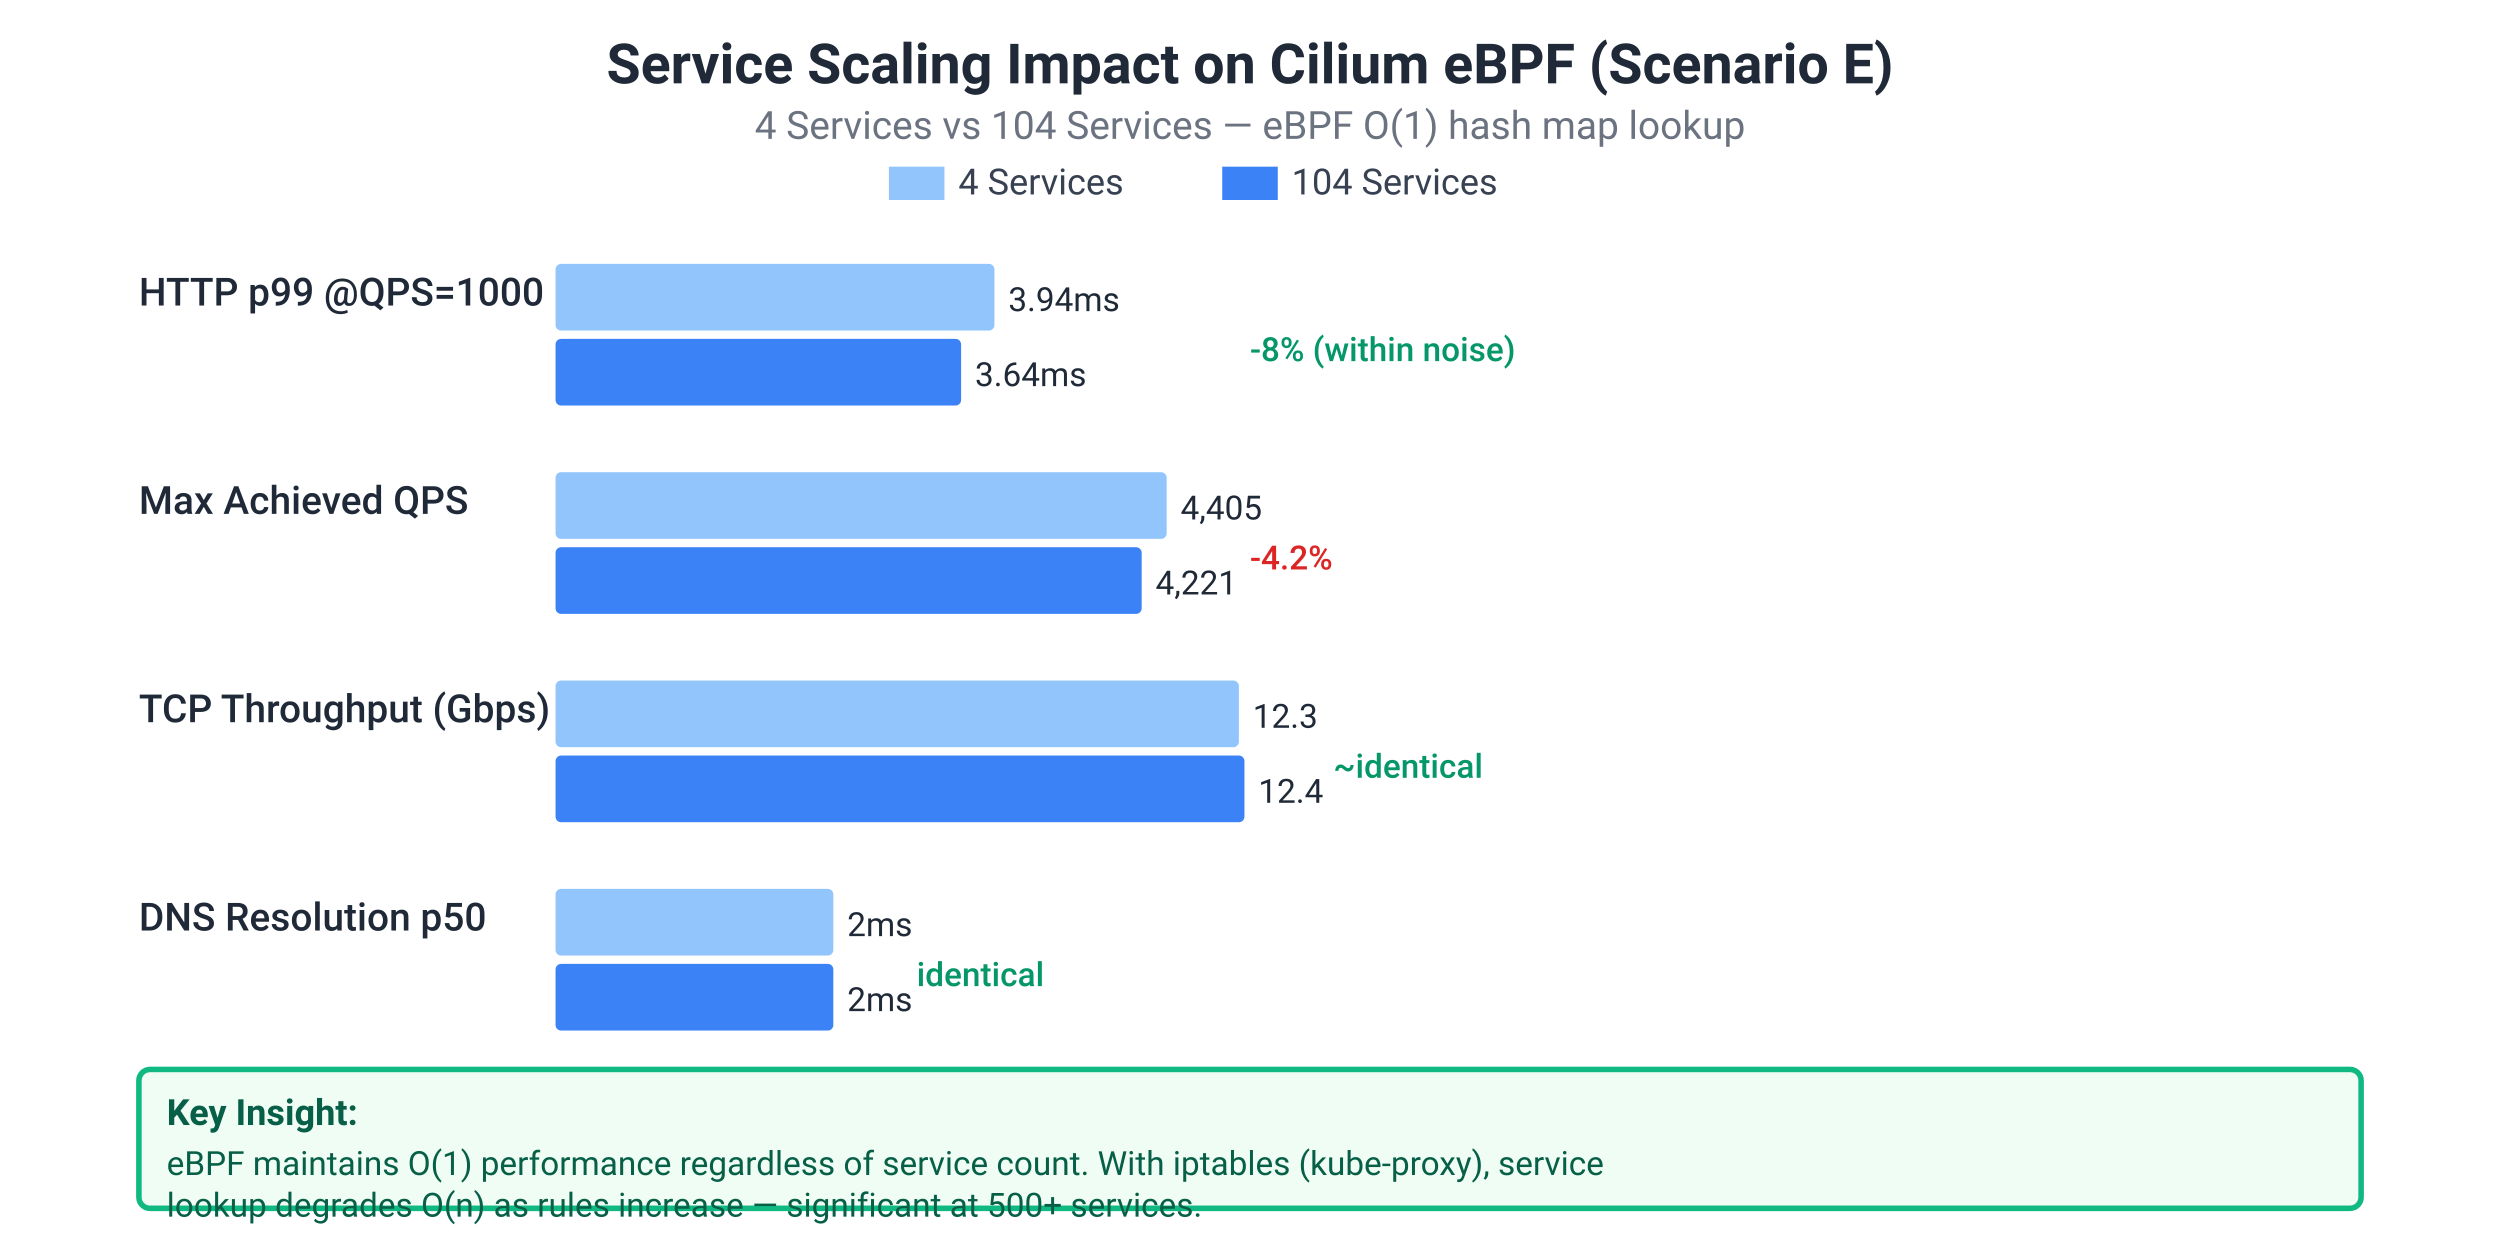
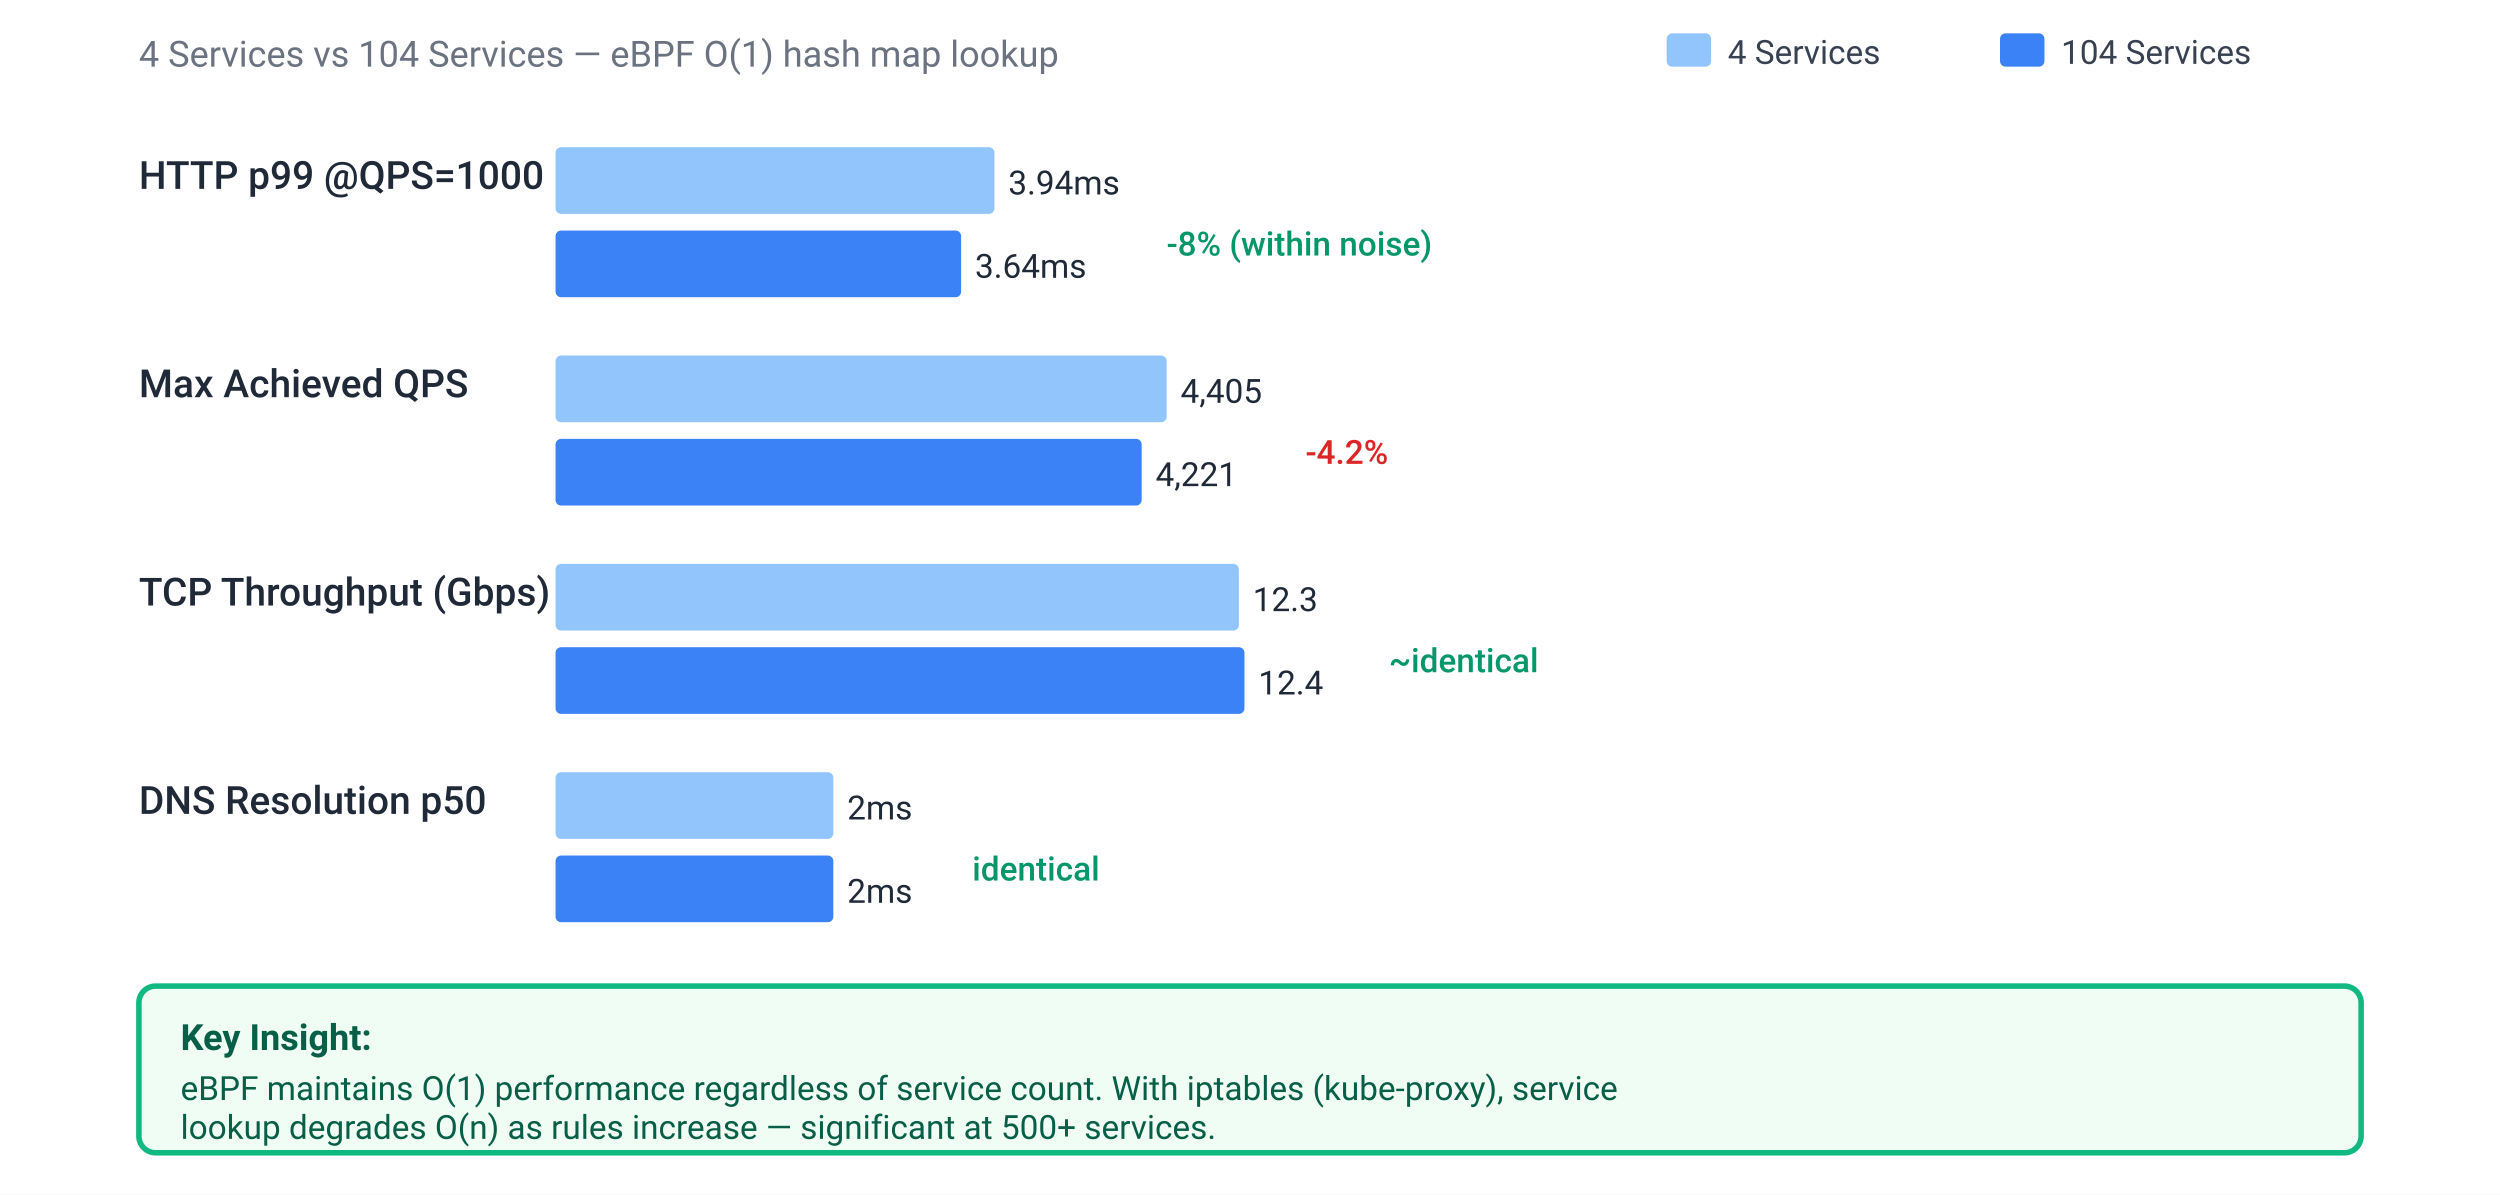
- <svg xmlns="http://www.w3.org/2000/svg" viewBox="0 0 900 450" style="font-family: -apple-system, BlinkMacSystemFont, 'Segoe UI', Roboto, sans-serif;">
-   <rect width="900" height="450" fill="#ffffff" />
-   <text x="450" y="30" font-size="20" font-weight="600" text-anchor="middle" fill="#1f2937">
-     Service Scaling Impact on Cilium eBPF (Scenario E)
-   </text>
-   <text x="450" y="50" font-size="14" text-anchor="middle" fill="#6b7280">
+ <svg xmlns="http://www.w3.org/2000/svg" viewBox="0 0 900 430" style="font-family: -apple-system, BlinkMacSystemFont, 'Segoe UI', Roboto, sans-serif;">
+   <rect width="900" height="430" fill="#ffffff" />
+   <text x="50" y="24" font-size="13" fill="#6b7280">
    4 Services vs 104 Services — eBPF O(1) hash map lookup
  </text>
-   <rect x="320" y="60" width="20" height="12" fill="#93c5fd" />
-   <text x="345" y="70" font-size="13" fill="#374151">4 Services</text>
-   <rect x="440" y="60" width="20" height="12" fill="#3b82f6" />
-   <text x="465" y="70" font-size="13" fill="#374151">104 Services</text>
-   <text x="50" y="110" font-size="14" font-weight="500" fill="#1f2937">HTTP p99 @QPS=1000</text>
-   <rect x="200" y="95" width="158" height="24" fill="#93c5fd" rx="2" />
-   <text x="363" y="112" font-size="12" fill="#1f2937">3.94ms</text>
-   <rect x="200" y="122" width="146" height="24" fill="#3b82f6" rx="2" />
-   <text x="351" y="139" font-size="12" fill="#1f2937">3.64ms</text>
-   <text x="450" y="130" font-size="12" fill="#059669" font-weight="500">-8% (within noise)</text>
-   <text x="50" y="185" font-size="14" font-weight="500" fill="#1f2937">Max Achieved QPS</text>
-   <rect x="200" y="170" width="220" height="24" fill="#93c5fd" rx="2" />
-   <text x="425" y="187" font-size="12" fill="#1f2937">4,405</text>
-   <rect x="200" y="197" width="211" height="24" fill="#3b82f6" rx="2" />
-   <text x="416" y="214" font-size="12" fill="#1f2937">4,221</text>
-   <text x="450" y="205" font-size="12" fill="#dc2626" font-weight="500">-4.2%</text>
-   <text x="50" y="260" font-size="14" font-weight="500" fill="#1f2937">TCP Throughput (Gbps)</text>
-   <rect x="200" y="245" width="246" height="24" fill="#93c5fd" rx="2" />
-   <text x="451" y="262" font-size="12" fill="#1f2937">12.3</text>
-   <rect x="200" y="272" width="248" height="24" fill="#3b82f6" rx="2" />
-   <text x="453" y="289" font-size="12" fill="#1f2937">12.4</text>
-   <text x="480" y="280" font-size="12" fill="#059669" font-weight="500">~identical</text>
-   <text x="50" y="335" font-size="14" font-weight="500" fill="#1f2937">DNS Resolution p50</text>
-   <rect x="200" y="320" width="100" height="24" fill="#93c5fd" rx="2" />
-   <text x="305" y="337" font-size="12" fill="#1f2937">2ms</text>
-   <rect x="200" y="347" width="100" height="24" fill="#3b82f6" rx="2" />
-   <text x="305" y="364" font-size="12" fill="#1f2937">2ms</text>
-   <text x="330" y="355" font-size="12" fill="#059669" font-weight="500">identical</text>
-   <rect x="50" y="385" width="800" height="50" fill="#f0fdf4" stroke="#10b981" stroke-width="2" rx="4" />
-   <text x="60" y="405" font-size="13" font-weight="600" fill="#065f46">Key Insight:</text>
-   <text x="60" y="423" font-size="12" fill="#065f46">
+   <g transform="translate(600, 12)">
+     <rect x="0" y="0" width="16" height="12" fill="#93c5fd" rx="2" />
+     <text x="22" y="11" font-size="12" fill="#374151">4 Services</text>
+     <rect x="120" y="0" width="16" height="12" fill="#3b82f6" rx="2" />
+     <text x="142" y="11" font-size="12" fill="#374151">104 Services</text>
+   </g>
+   <g transform="translate(0, 50)">
+     <text x="50" y="18" font-size="14" font-weight="500" fill="#1f2937">HTTP p99 @QPS=1000</text>
+     <rect x="200" y="3" width="158" height="24" fill="#93c5fd" rx="2" />
+     <text x="363" y="20" font-size="12" fill="#1f2937">3.94ms</text>
+     <rect x="200" y="33" width="146" height="24" fill="#3b82f6" rx="2" />
+     <text x="351" y="50" font-size="12" fill="#1f2937">3.64ms</text>
+     <text x="420" y="42" font-size="12" fill="#059669" font-weight="500">-8% (within noise)</text>
+   </g>
+   <g transform="translate(0, 125)">
+     <text x="50" y="18" font-size="14" font-weight="500" fill="#1f2937">Max Achieved QPS</text>
+     <rect x="200" y="3" width="220" height="24" fill="#93c5fd" rx="2" />
+     <text x="425" y="20" font-size="12" fill="#1f2937">4,405</text>
+     <rect x="200" y="33" width="211" height="24" fill="#3b82f6" rx="2" />
+     <text x="416" y="50" font-size="12" fill="#1f2937">4,221</text>
+     <text x="470" y="42" font-size="12" fill="#dc2626" font-weight="500">-4.2%</text>
+   </g>
+   <g transform="translate(0, 200)">
+     <text x="50" y="18" font-size="14" font-weight="500" fill="#1f2937">TCP Throughput (Gbps)</text>
+     <rect x="200" y="3" width="246" height="24" fill="#93c5fd" rx="2" />
+     <text x="451" y="20" font-size="12" fill="#1f2937">12.3</text>
+     <rect x="200" y="33" width="248" height="24" fill="#3b82f6" rx="2" />
+     <text x="453" y="50" font-size="12" fill="#1f2937">12.4</text>
+     <text x="500" y="42" font-size="12" fill="#059669" font-weight="500">~identical</text>
+   </g>
+   <g transform="translate(0, 275)">
+     <text x="50" y="18" font-size="14" font-weight="500" fill="#1f2937">DNS Resolution p50</text>
+     <rect x="200" y="3" width="100" height="24" fill="#93c5fd" rx="2" />
+     <text x="305" y="20" font-size="12" fill="#1f2937">2ms</text>
+     <rect x="200" y="33" width="100" height="24" fill="#3b82f6" rx="2" />
+     <text x="305" y="50" font-size="12" fill="#1f2937">2ms</text>
+     <text x="350" y="42" font-size="12" fill="#059669" font-weight="500">identical</text>
+   </g>
+   <rect x="50" y="355" width="800" height="60" fill="#f0fdf4" stroke="#10b981" stroke-width="2" rx="6" />
+   <text x="65" y="378" font-size="13" font-weight="600" fill="#065f46">Key Insight:</text>
+   <text x="65" y="396" font-size="12" fill="#065f46">
    eBPF maintains O(1) performance regardless of service count. With iptables (kube-proxy), service
  </text>
-   <text x="60" y="438" font-size="12" fill="#065f46">
+   <text x="65" y="410" font-size="12" fill="#065f46">
    lookup degrades O(n) as rules increase — significant at 500+ services.
  </text>
</svg>
